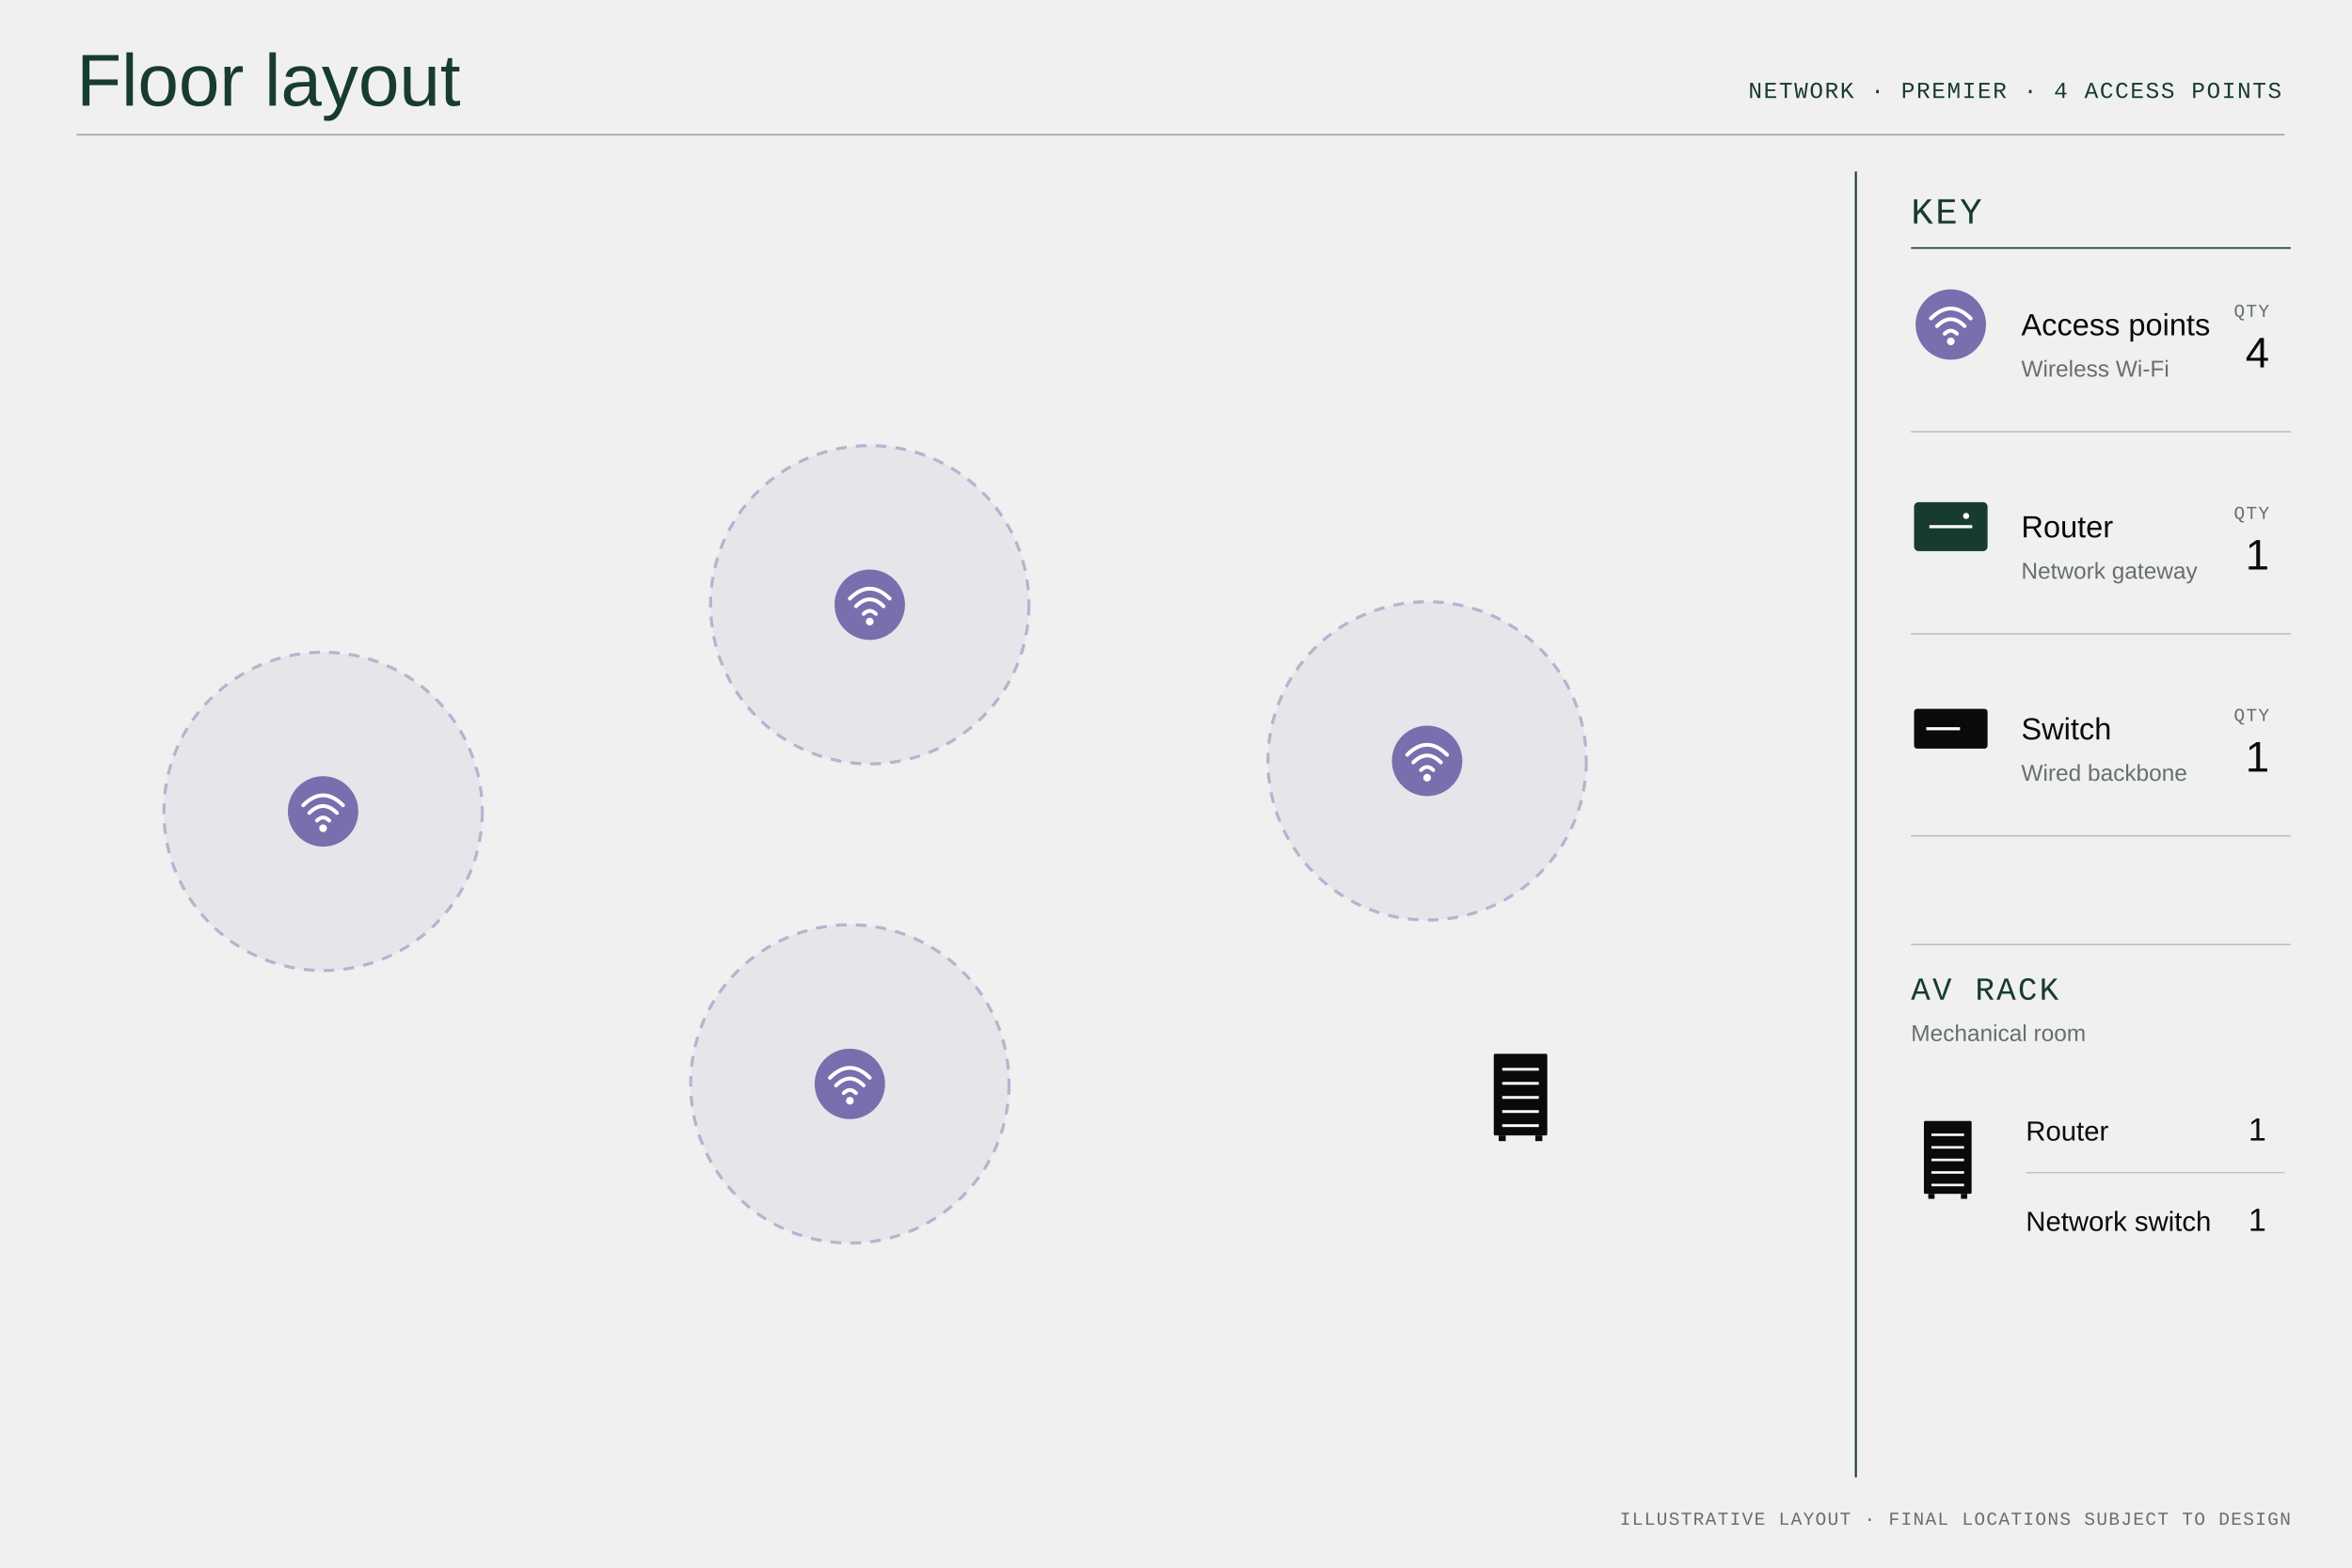
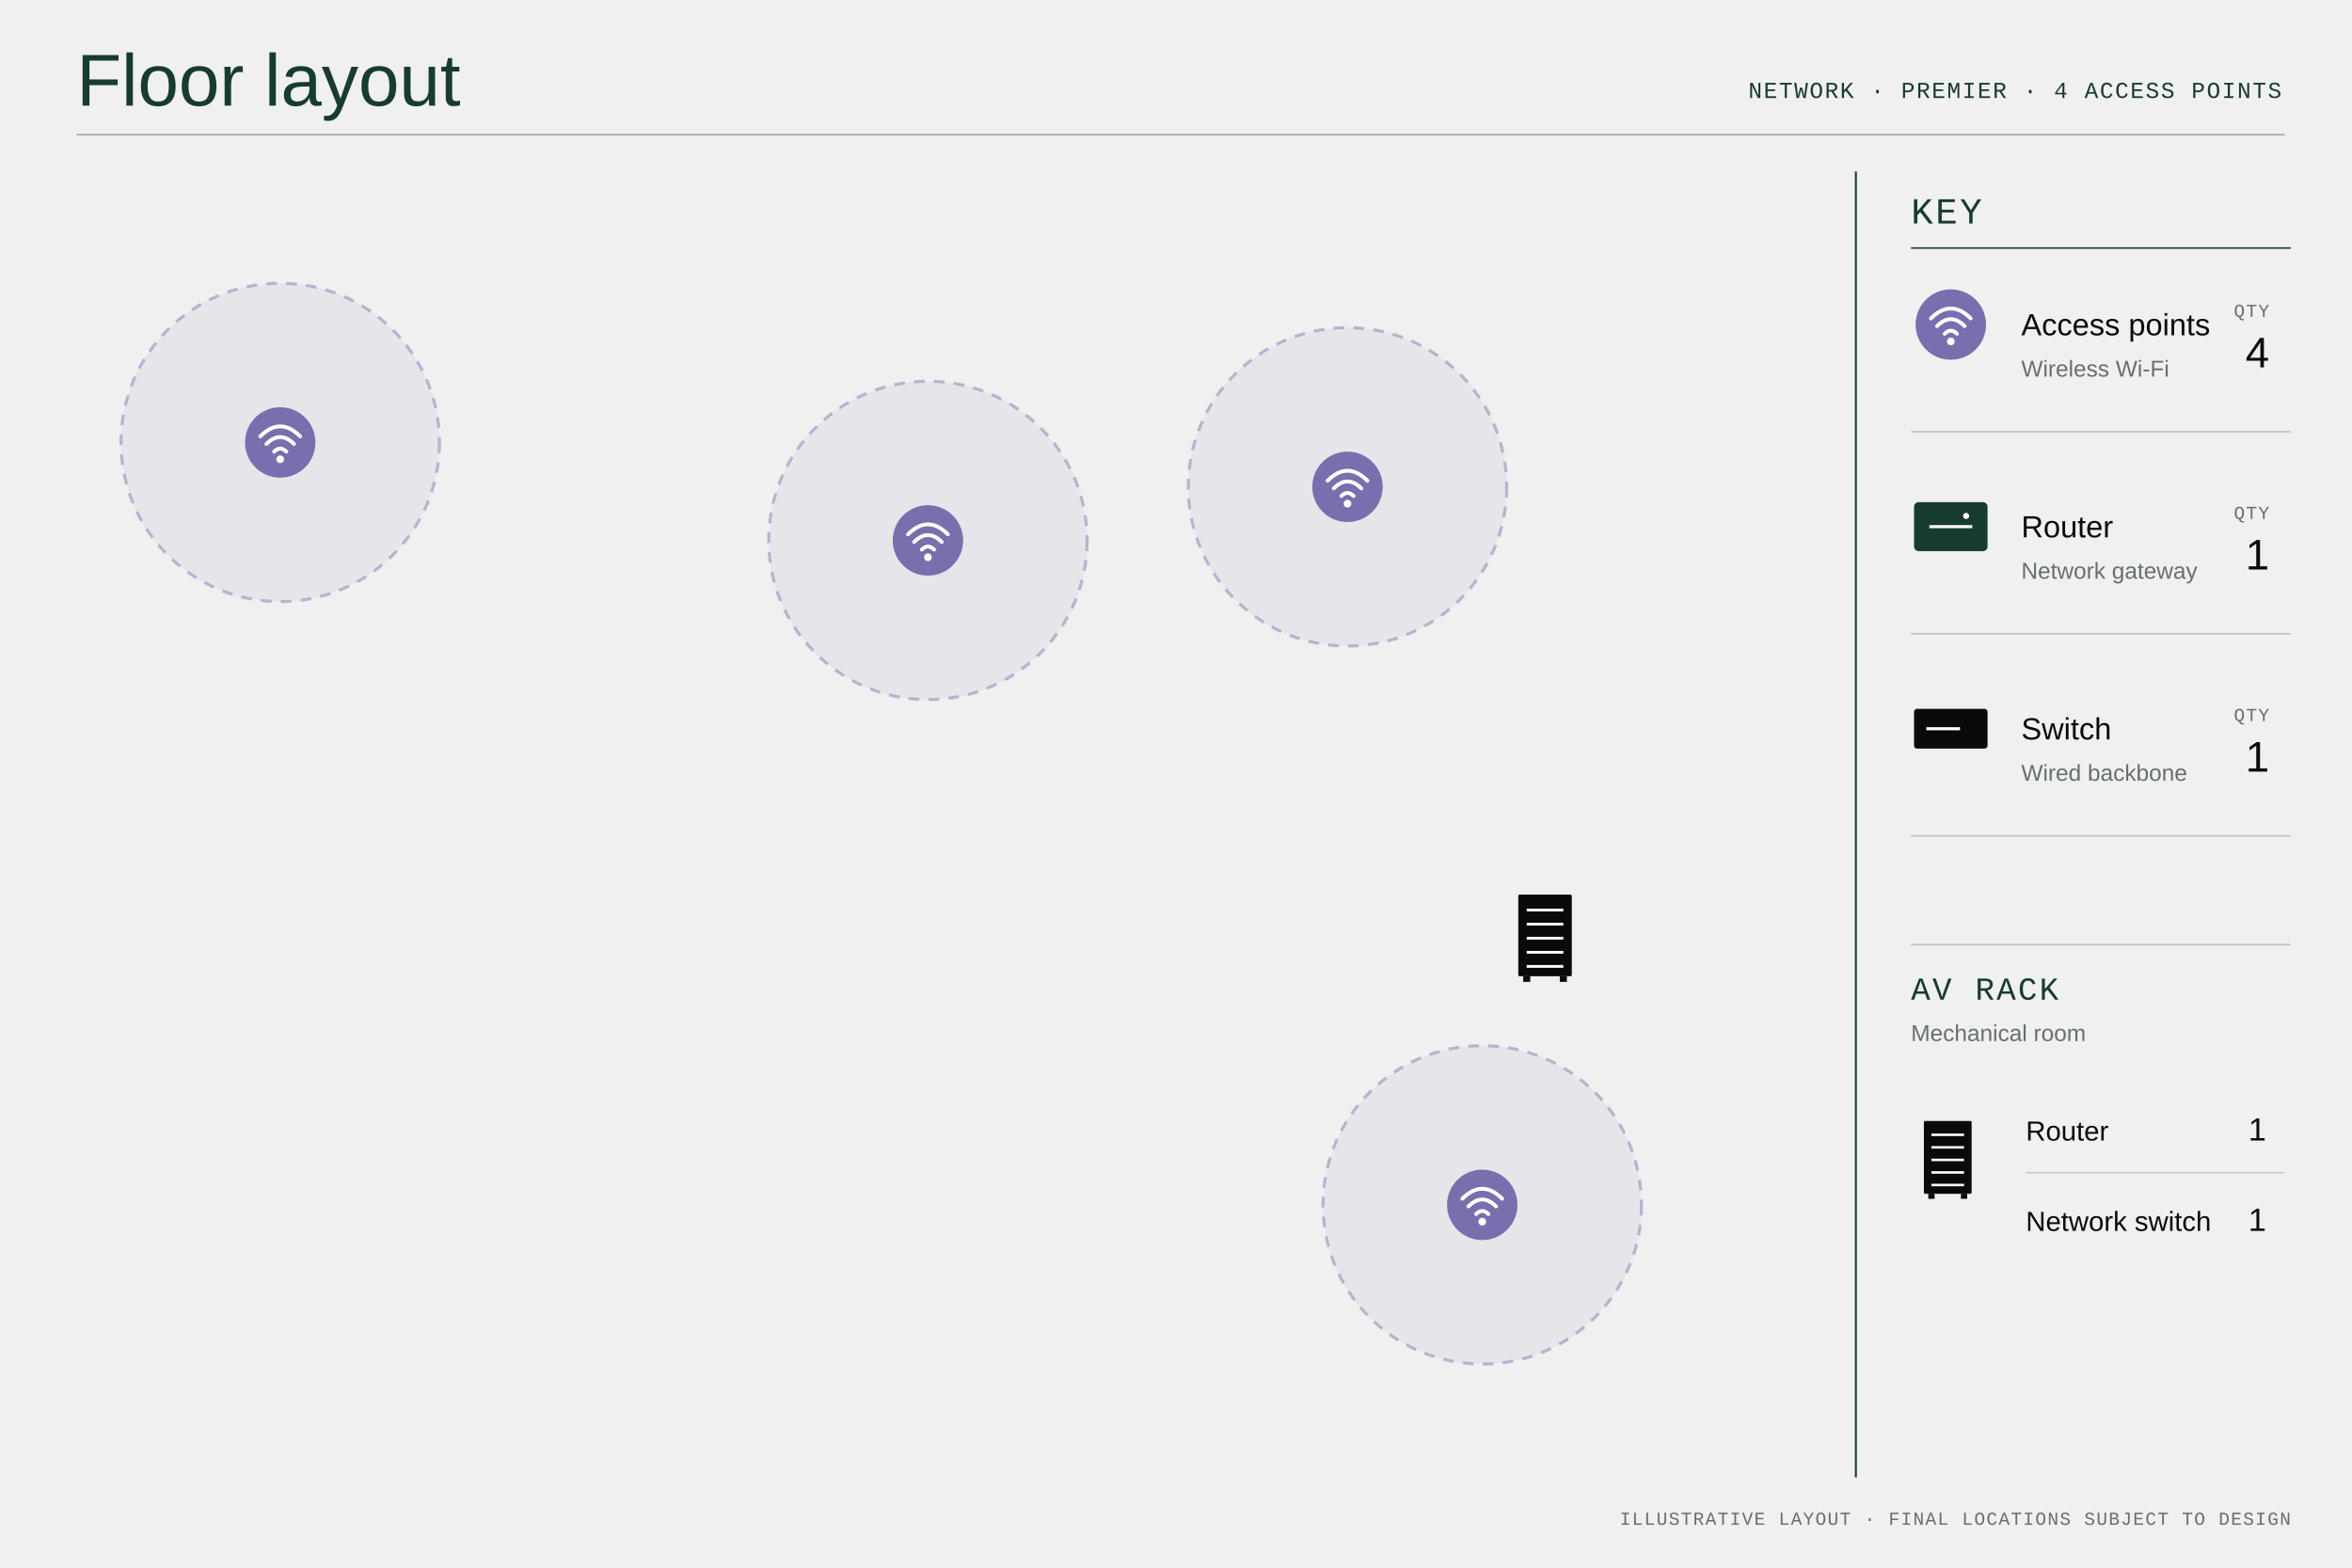
<svg xmlns="http://www.w3.org/2000/svg" viewBox="0 0 1536 1024" width="1536" height="1024" role="img" aria-label="Network Premier floor layout and equipment key">
  <text x="50" y="69" fill="#183B31" font-family="Arial,Helvetica,sans-serif" font-size="48">Floor layout</text>
  <text x="1490" y="64" fill="#183B31" font-family="IBM Plex Mono,Courier New,monospace" font-size="15" letter-spacing=".065em" text-anchor="end">NETWORK · PREMIER · 4 ACCESS POINTS</text>
  <line x1="50" y1="88" x2="1492" y2="88" stroke="#9DA7A3" stroke-width="1" />
-   <circle cx="568" cy="395" r="104" fill="#786FAE" fill-opacity=".08" stroke="#786FAE" stroke-opacity=".45" stroke-width="2" stroke-dasharray="7 6" />
-   <g transform="translate(568,395)">
+   <circle cx="880" cy="318" r="104" fill="#786FAE" fill-opacity=".08" stroke="#786FAE" stroke-opacity=".45" stroke-width="2" stroke-dasharray="7 6" />
+   <g transform="translate(880,318)">
    <circle r="23" fill="#786FAE" />
    <path d="M-13 -4q13 -13 26 0M-9 1q9 -9 18 0M-4 6q4 -4 8 0" fill="none" stroke="white" stroke-width="2.5" stroke-linecap="round" />
    <circle cy="11" r="2.5" fill="white" />
  </g>
-   <circle cx="211" cy="530" r="104" fill="#786FAE" fill-opacity=".08" stroke="#786FAE" stroke-opacity=".45" stroke-width="2" stroke-dasharray="7 6" />
-   <g transform="translate(211,530)">
+   <circle cx="183" cy="289" r="104" fill="#786FAE" fill-opacity=".08" stroke="#786FAE" stroke-opacity=".45" stroke-width="2" stroke-dasharray="7 6" />
+   <g transform="translate(183,289)">
    <circle r="23" fill="#786FAE" />
    <path d="M-13 -4q13 -13 26 0M-9 1q9 -9 18 0M-4 6q4 -4 8 0" fill="none" stroke="white" stroke-width="2.5" stroke-linecap="round" />
    <circle cy="11" r="2.5" fill="white" />
  </g>
-   <circle cx="932" cy="497" r="104" fill="#786FAE" fill-opacity=".08" stroke="#786FAE" stroke-opacity=".45" stroke-width="2" stroke-dasharray="7 6" />
-   <g transform="translate(932,497)">
+   <circle cx="968" cy="787" r="104" fill="#786FAE" fill-opacity=".08" stroke="#786FAE" stroke-opacity=".45" stroke-width="2" stroke-dasharray="7 6" />
+   <g transform="translate(968,787)">
    <circle r="23" fill="#786FAE" />
    <path d="M-13 -4q13 -13 26 0M-9 1q9 -9 18 0M-4 6q4 -4 8 0" fill="none" stroke="white" stroke-width="2.5" stroke-linecap="round" />
    <circle cy="11" r="2.5" fill="white" />
  </g>
-   <circle cx="555" cy="708" r="104" fill="#786FAE" fill-opacity=".08" stroke="#786FAE" stroke-opacity=".45" stroke-width="2" stroke-dasharray="7 6" />
-   <g transform="translate(555,708)">
+   <circle cx="606" cy="353" r="104" fill="#786FAE" fill-opacity=".08" stroke="#786FAE" stroke-opacity=".45" stroke-width="2" stroke-dasharray="7 6" />
+   <g transform="translate(606,353)">
    <circle r="23" fill="#786FAE" />
    <path d="M-13 -4q13 -13 26 0M-9 1q9 -9 18 0M-4 6q4 -4 8 0" fill="none" stroke="white" stroke-width="2.5" stroke-linecap="round" />
    <circle cy="11" r="2.5" fill="white" />
  </g>
-   <g transform="translate(993,715) scale(0.92)">
+   <g transform="translate(1009,611) scale(0.92)">
    <rect x="-19" y="-29" width="38" height="58" rx="1" fill="#090B0A" />
    <path d="M-13 -18h26M-13 -8h26M-13 2h26M-13 12h26M-13 22h26" stroke="#FAFBF7" stroke-width="2" />
    <path d="M-13 29v4m26 -4v4" stroke="#090B0A" stroke-width="5" />
  </g>
  <line x1="1212" y1="112" x2="1212" y2="965" stroke="#183B31" stroke-width="1.3" />
  <text x="1248" y="146" fill="#183B31" font-family="IBM Plex Mono,Courier New,monospace" font-size="24" letter-spacing=".065em">KEY</text>
  <line x1="1248" y1="162" x2="1496" y2="162" stroke="#183B31" stroke-width="1" />
  <g>
    <g transform="translate(1274,212)">
      <circle r="23" fill="#786FAE" />
      <path d="M-13 -4q13 -13 26 0M-9 1q9 -9 18 0M-4 6q4 -4 8 0" fill="none" stroke="white" stroke-width="2.5" stroke-linecap="round" />
      <circle cy="11" r="2.5" fill="white" />
    </g>
    <text x="1320" y="219" fill="#090B0A" font-family="Arial,Helvetica,sans-serif" font-size="20">Access points</text>
    <text x="1320" y="246" fill="#666E70" font-family="Arial,Helvetica,sans-serif" font-size="15">Wireless Wi-Fi</text>
    <text x="1482" y="207" fill="#666E70" font-family="IBM Plex Mono,Courier New,monospace" font-size="12" letter-spacing=".065em" text-anchor="end">QTY</text>
    <text x="1482" y="240" fill="#090B0A" font-family="Arial,Helvetica,sans-serif" font-size="28" text-anchor="end">4</text>
    <line x1="1248" y1="282" x2="1496" y2="282" stroke="#BBC2BE" stroke-width="1" />
  </g>
  <g>
    <g transform="translate(1274,344)">
      <rect x="-24" y="-16" width="48" height="32" rx="3" fill="#183B31" />
      <path d="M-14 0h28" stroke="white" stroke-width="2" />
      <circle cx="10" cy="-7" r="2" fill="white" />
    </g>
    <text x="1320" y="351" fill="#090B0A" font-family="Arial,Helvetica,sans-serif" font-size="20">Router</text>
    <text x="1320" y="378" fill="#666E70" font-family="Arial,Helvetica,sans-serif" font-size="15">Network gateway</text>
    <text x="1482" y="339" fill="#666E70" font-family="IBM Plex Mono,Courier New,monospace" font-size="12" letter-spacing=".065em" text-anchor="end">QTY</text>
    <text x="1482" y="372" fill="#090B0A" font-family="Arial,Helvetica,sans-serif" font-size="28" text-anchor="end">1</text>
    <line x1="1248" y1="414" x2="1496" y2="414" stroke="#BBC2BE" stroke-width="1" />
  </g>
  <g>
    <g transform="translate(1274,476)">
      <rect x="-24" y="-13" width="48" height="26" rx="2" fill="#090B0A" />
      <path d="M-16 0h22" stroke="white" stroke-width="2" />
    </g>
    <text x="1320" y="483" fill="#090B0A" font-family="Arial,Helvetica,sans-serif" font-size="20">Switch</text>
    <text x="1320" y="510" fill="#666E70" font-family="Arial,Helvetica,sans-serif" font-size="15">Wired backbone</text>
    <text x="1482" y="471" fill="#666E70" font-family="IBM Plex Mono,Courier New,monospace" font-size="12" letter-spacing=".065em" text-anchor="end">QTY</text>
    <text x="1482" y="504" fill="#090B0A" font-family="Arial,Helvetica,sans-serif" font-size="28" text-anchor="end">1</text>
    <line x1="1248" y1="546" x2="1496" y2="546" stroke="#BBC2BE" stroke-width="1" />
  </g>
  <line x1="1248" y1="617" x2="1496" y2="617" stroke="#BBC2BE" stroke-width="1" />
  <text x="1248" y="653" fill="#183B31" font-family="IBM Plex Mono,Courier New,monospace" font-size="21" letter-spacing=".065em">AV RACK</text>
  <text x="1248" y="680" fill="#666E70" font-family="Arial,Helvetica,sans-serif" font-size="15">Mechanical room</text>
  <g transform="translate(1272,756) scale(0.82)">
    <rect x="-19" y="-29" width="38" height="58" rx="1" fill="#090B0A" />
    <path d="M-13 -18h26M-13 -8h26M-13 2h26M-13 12h26M-13 22h26" stroke="#FAFBF7" stroke-width="2" />
    <path d="M-13 29v4m26 -4v4" stroke="#090B0A" stroke-width="5" />
  </g>
  <text x="1323" y="745" fill="#090B0A" font-family="Arial,Helvetica,sans-serif" font-size="18">Router</text>
  <text x="1480" y="745" fill="#090B0A" font-family="Arial,Helvetica,sans-serif" font-size="21" text-anchor="end">1</text>
  <line x1="1323" y1="766" x2="1492" y2="766" stroke="#BCC2BE" stroke-width=".8" />
  <text x="1323" y="804" fill="#090B0A" font-family="Arial,Helvetica,sans-serif" font-size="18">Network switch</text>
  <text x="1480" y="804" fill="#090B0A" font-family="Arial,Helvetica,sans-serif" font-size="21" text-anchor="end">1</text>
  <text x="1496" y="996" fill="#666E70" font-family="IBM Plex Mono,Courier New,monospace" font-size="12" letter-spacing=".065em" text-anchor="end">ILLUSTRATIVE LAYOUT · FINAL LOCATIONS SUBJECT TO DESIGN</text>
</svg>
